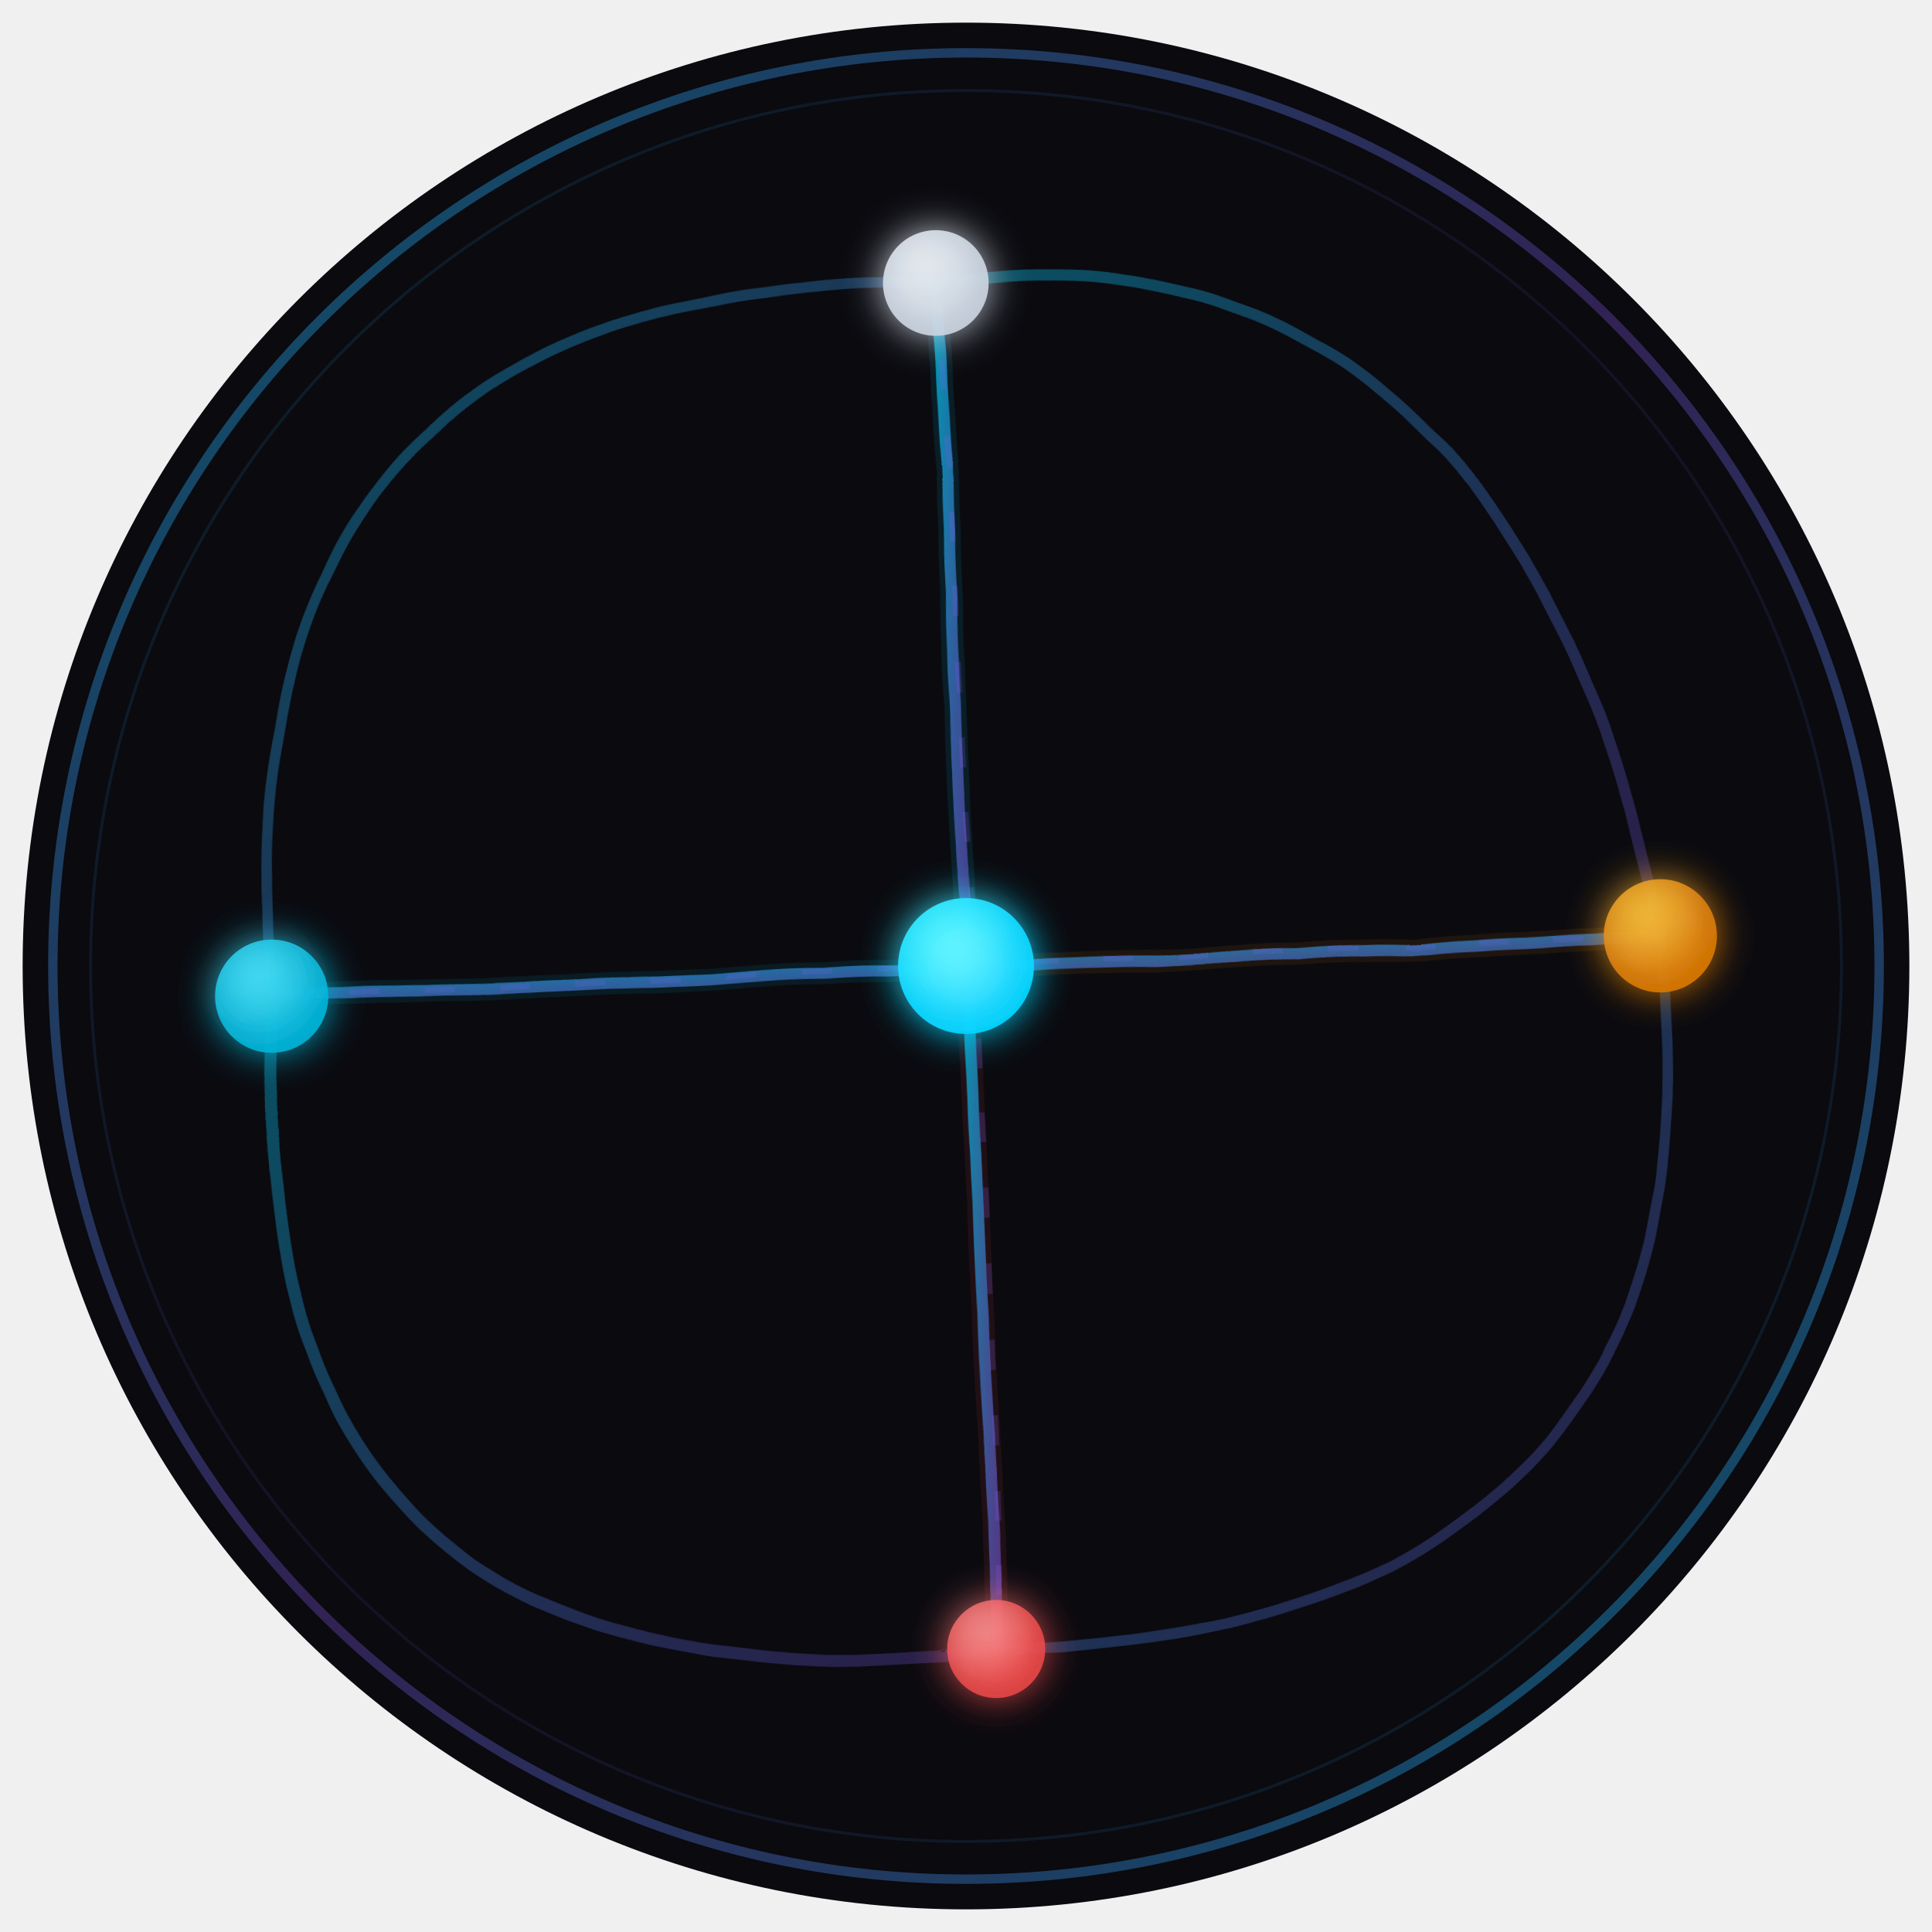
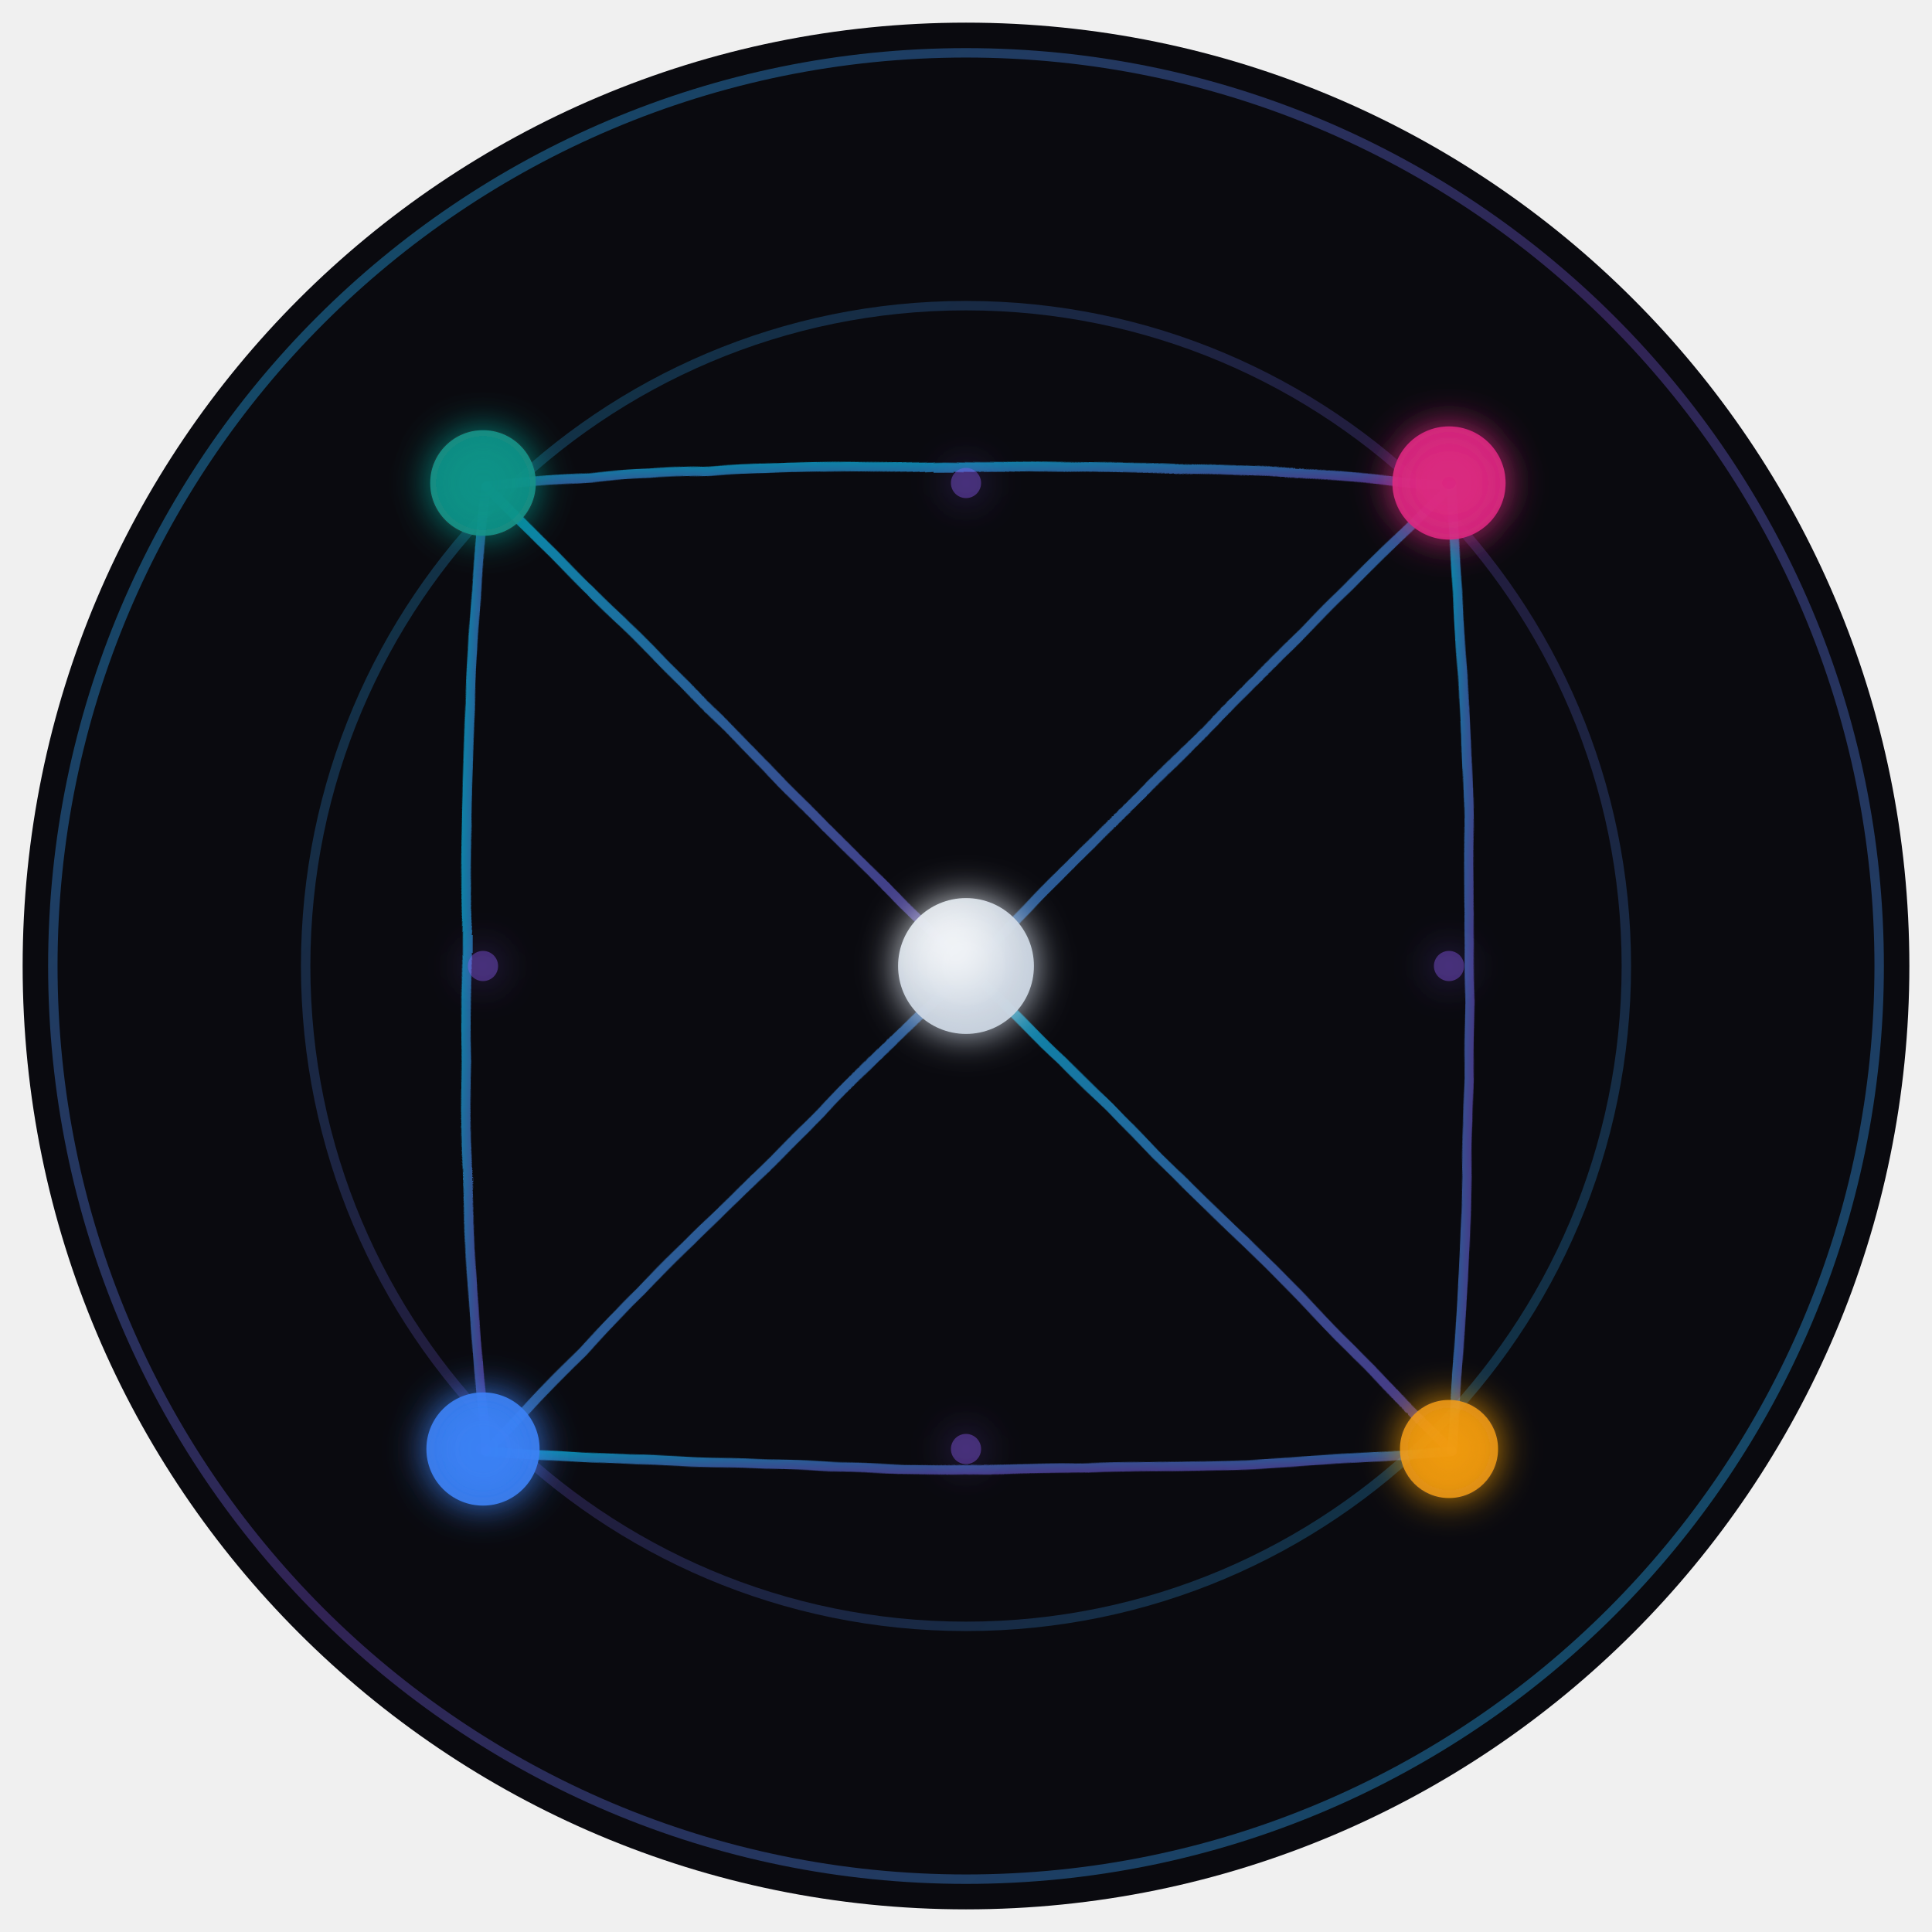
<svg xmlns="http://www.w3.org/2000/svg" viewBox="0 0 512 512" width="512" height="512">
  <defs>
    <filter id="brush" x="-5%" y="-5%" width="110%" height="110%">
      <feTurbulence type="turbulence" baseFrequency="0.008" numOctaves="4" seed="7" result="noise" />
      <feDisplacementMap in="SourceGraphic" in2="noise" scale="2" xChannelSelector="R" yChannelSelector="G" />
    </filter>
    <filter id="glow">
      <feGaussianBlur stdDeviation="5" result="blur" />
      <feComposite in="blur" in2="SourceGraphic" operator="over" />
    </filter>
    <linearGradient id="conn" x1="0%" y1="0%" x2="100%" y2="100%">
      <stop offset="0%" stop-color="#00D4FF" stop-opacity="0.65" />
      <stop offset="100%" stop-color="#8B5CF6" stop-opacity="0.5" />
    </linearGradient>
-     <linearGradient id="perim" x1="0%" y1="0%" x2="100%" y2="100%">
-       <stop offset="0%" stop-color="#00D4FF" stop-opacity="0.35" />
-       <stop offset="100%" stop-color="#8B5CF6" stop-opacity="0.25" />
-     </linearGradient>
    <linearGradient id="ring" x1="0%" y1="0%" x2="100%" y2="100%">
      <stop offset="0%" stop-color="#00D4FF" stop-opacity="0.4" />
      <stop offset="50%" stop-color="#8B5CF6" stop-opacity="0.3" />
      <stop offset="100%" stop-color="#00D4FF" stop-opacity="0.4" />
    </linearGradient>
+     <linearGradient id="orbit" x1="0%" y1="0%" x2="100%" y2="100%">
+       <stop offset="0%" stop-color="#00D4FF" stop-opacity="0.25" />
+       <stop offset="50%" stop-color="#8B5CF6" stop-opacity="0.2" />
+       <stop offset="100%" stop-color="#00D4FF" stop-opacity="0.25" />
+     </linearGradient>
    <radialGradient id="nc" cx="40%" cy="35%">
-       <stop offset="0%" stop-color="#67FFFF" />
-       <stop offset="100%" stop-color="#00D4FF" />
-     </radialGradient>
-     <radialGradient id="n-w" cx="40%" cy="35%">
-       <stop offset="0%" stop-color="#F1F5F9" />
+       <stop offset="0%" stop-color="#FFFFFF" />
      <stop offset="100%" stop-color="#CBD5E1" />
-     </radialGradient>
-     <radialGradient id="n-g" cx="40%" cy="35%">
-       <stop offset="0%" stop-color="#FCD34D" />
-       <stop offset="100%" stop-color="#D97706" />
-     </radialGradient>
-     <radialGradient id="n-r" cx="40%" cy="35%">
-       <stop offset="0%" stop-color="#FCA5A5" />
-       <stop offset="100%" stop-color="#EF4444" />
-     </radialGradient>
-     <radialGradient id="n-c" cx="40%" cy="35%">
-       <stop offset="0%" stop-color="#5EEAFF" />
-       <stop offset="100%" stop-color="#00B4D8" />
    </radialGradient>
  </defs>
  <circle cx="256" cy="256" r="250" fill="#0A0A0F" />
  <circle cx="256" cy="256" r="242" fill="none" stroke="url(#ring)" stroke-width="2.5" />
-   <circle cx="256" cy="256" r="232" fill="none" stroke="url(#ring)" stroke-width="0.8" opacity="0.3" />
  <g filter="url(#brush)">
-     <path d="M248,75 Q400,55 440,248" stroke="url(#perim)" stroke-width="3" fill="none" stroke-linecap="round" />
-     <path d="M440,248 Q460,430 264,437" stroke="url(#perim)" stroke-width="2.8" fill="none" stroke-linecap="round" />
-     <path d="M264,437 Q60,460 72,264" stroke="url(#perim)" stroke-width="3.2" fill="none" stroke-linecap="round" />
-     <path d="M72,264 Q55,70 248,75" stroke="url(#perim)" stroke-width="2.8" fill="none" stroke-linecap="round" />
-     <path d="M256,256 Q252,160 248,75" stroke="#00D4FF" stroke-width="6" fill="none" stroke-linecap="round" opacity="0.1" />
-     <path d="M256,256 Q252,160 248,75" stroke="url(#conn)" stroke-width="3" fill="none" stroke-linecap="round" />
-     <path d="M256,256 Q355,252 440,248" stroke="#D97706" stroke-width="6" fill="none" stroke-linecap="round" opacity="0.1" />
-     <path d="M256,256 Q355,252 440,248" stroke="url(#conn)" stroke-width="3" fill="none" stroke-linecap="round" />
-     <path d="M256,256 Q260,350 264,437" stroke="#EF4444" stroke-width="6" fill="none" stroke-linecap="round" opacity="0.1" />
-     <path d="M256,256 Q260,350 264,437" stroke="url(#conn)" stroke-width="3" fill="none" stroke-linecap="round" />
-     <path d="M256,256 Q158,260 72,264" stroke="#00B4D8" stroke-width="6" fill="none" stroke-linecap="round" opacity="0.1" />
-     <path d="M256,256 Q158,260 72,264" stroke="url(#conn)" stroke-width="3" fill="none" stroke-linecap="round" />
-     <path d="M248,75 Q265,360 264,437" stroke="#8B5CF6" stroke-width="1.5" fill="none" stroke-dasharray="8 12" opacity="0.2" />
-     <path d="M72,264 Q360,250 440,248" stroke="#8B5CF6" stroke-width="1.5" fill="none" stroke-dasharray="8 12" opacity="0.18" />
+     <path d="M128,128 Q256,118 384,128" stroke="url(#conn)" stroke-width="2.5" fill="none" stroke-linecap="round" />
+     <path d="M384,128 Q394,256 384,384" stroke="url(#conn)" stroke-width="2.5" fill="none" stroke-linecap="round" />
+     <path d="M384,384 Q256,394 128,384" stroke="url(#conn)" stroke-width="2.5" fill="none" stroke-linecap="round" />
+     <path d="M128,384 Q118,256 128,128" stroke="url(#conn)" stroke-width="2.5" fill="none" stroke-linecap="round" />
+     <path d="M256,256 Q190,190 128,128" stroke="url(#conn)" stroke-width="2.5" fill="none" stroke-linecap="round" />
+     <path d="M256,256 Q322,190 384,128" stroke="url(#conn)" stroke-width="2.5" fill="none" stroke-linecap="round" />
+     <path d="M256,256 Q322,322 384,384" stroke="url(#conn)" stroke-width="2.5" fill="none" stroke-linecap="round" />
+     <path d="M256,256 Q190,322 128,384" stroke="url(#conn)" stroke-width="2.5" fill="none" stroke-linecap="round" />
  </g>
+   <circle cx="256" cy="256" r="175" fill="none" stroke="url(#orbit)" stroke-width="2.5" />
  <g filter="url(#glow)">
    <circle cx="256" cy="256" r="18" fill="url(#nc)" opacity="0.95" />
    <circle cx="256" cy="256" r="10" fill="#fff" opacity="0.15" />
-     <circle cx="248" cy="75" r="14" fill="url(#n-w)" opacity="0.9" />
-     <circle cx="440" cy="248" r="15" fill="url(#n-g)" opacity="0.9" />
-     <circle cx="264" cy="437" r="13" fill="url(#n-r)" opacity="0.85" />
-     <circle cx="72" cy="264" r="15" fill="url(#n-c)" opacity="0.9" />
+     <circle cx="128" cy="128" r="14" fill="#0D9488" opacity="0.9" />
+     <circle cx="384" cy="128" r="15" fill="#DC2680" opacity="0.9" />
+     <circle cx="384" cy="384" r="13" fill="#F59E0B" opacity="0.85" />
+     <circle cx="128" cy="384" r="15" fill="#3B82F6" opacity="0.9" />
+     <circle cx="256" cy="128" r="4" fill="#8B5CF6" opacity="0.4" />
+     <circle cx="384" cy="256" r="4" fill="#8B5CF6" opacity="0.4" />
+     <circle cx="256" cy="384" r="4" fill="#8B5CF6" opacity="0.4" />
+     <circle cx="128" cy="256" r="4" fill="#8B5CF6" opacity="0.4" />
  </g>
</svg>
